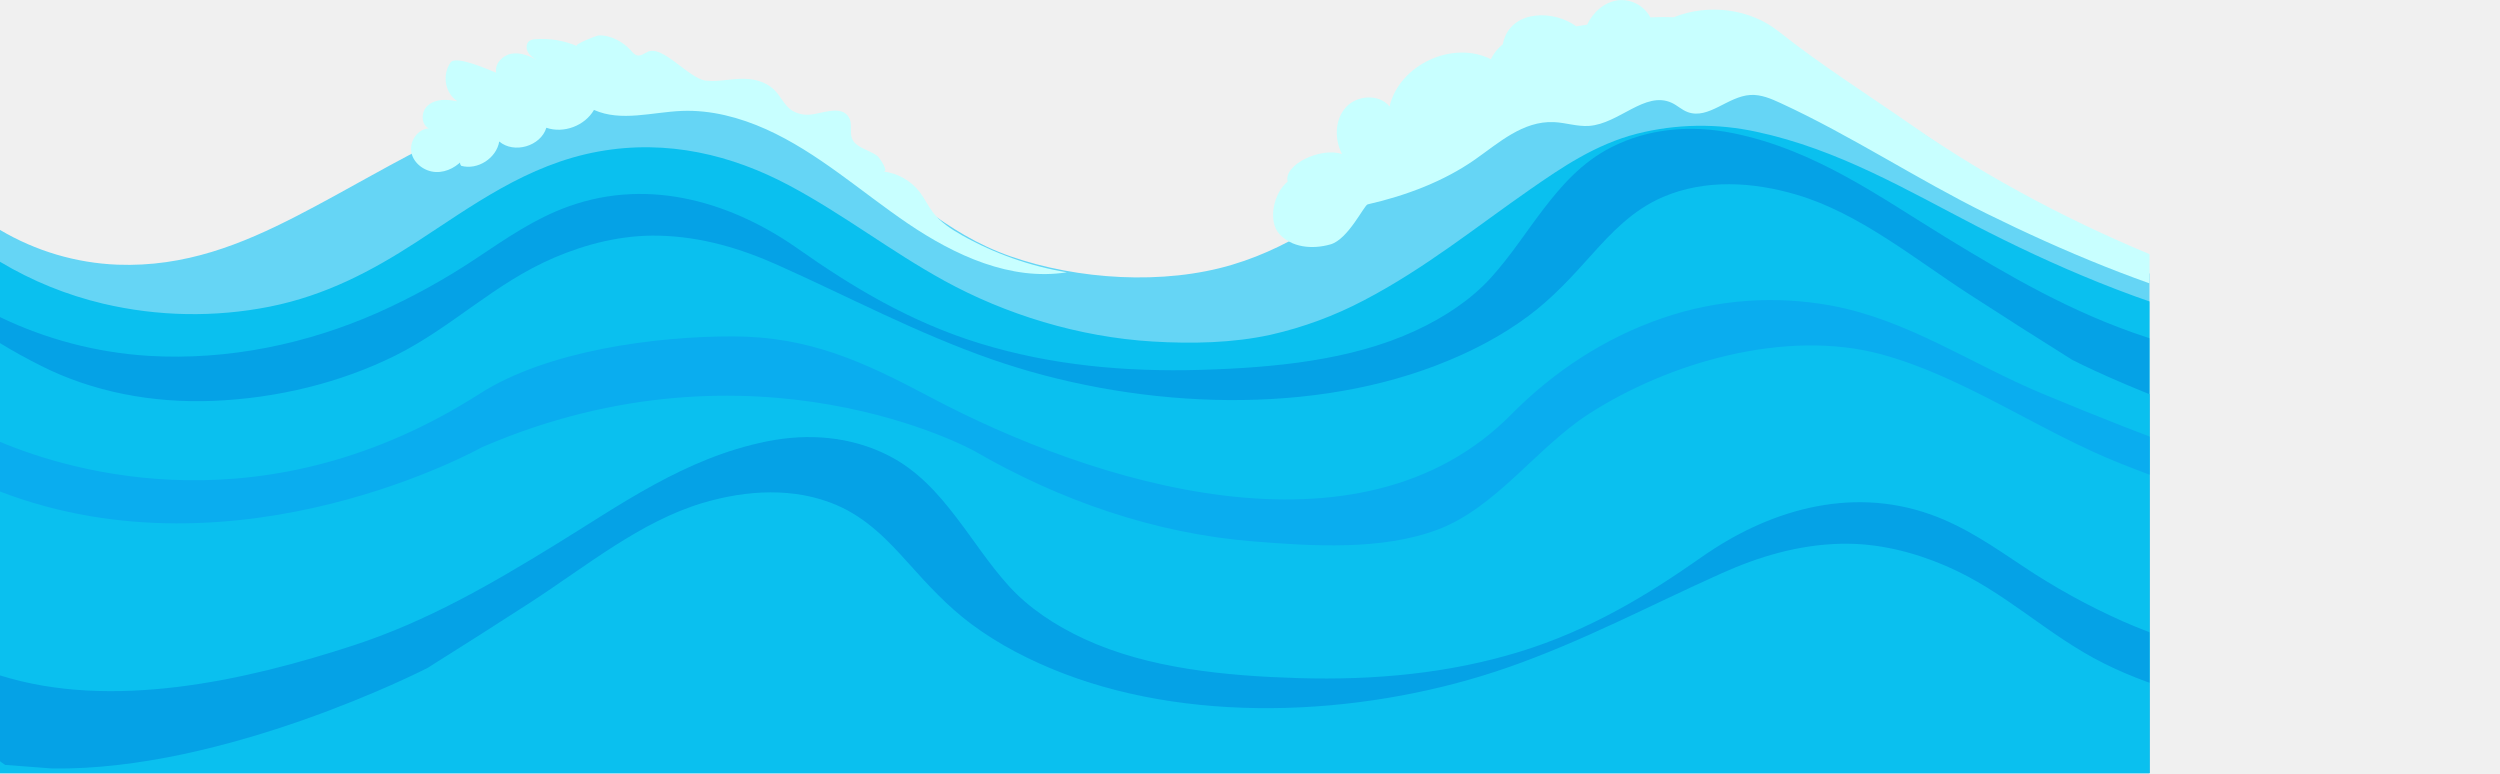
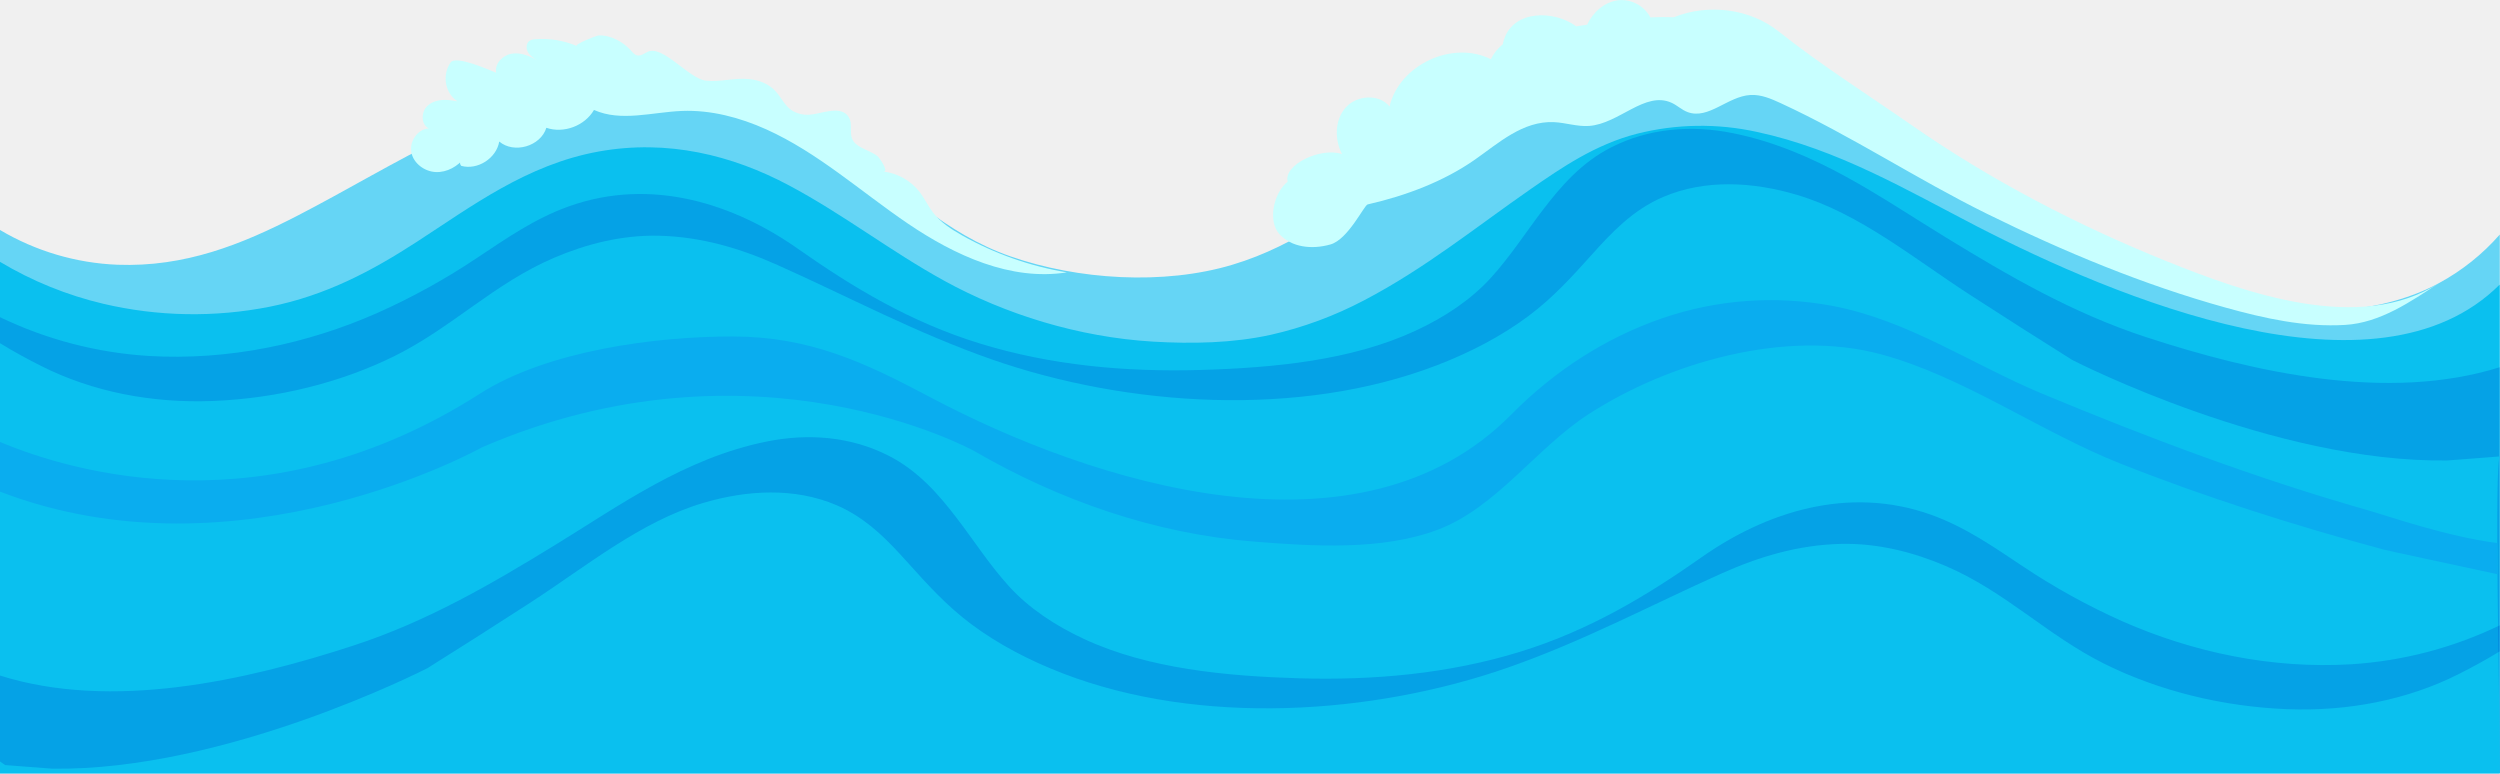
- <svg xmlns="http://www.w3.org/2000/svg" viewBox="0 0 1661.17 513.7">
+ <svg xmlns="http://www.w3.org/2000/svg" width="2179" height="674" viewBox="0 0 2179 674" fill="none">
+   <g clip-path="url(#clip0)">
+     <path d="M102.315 230.75C161.25 232.981 210.689 212.972 258.515 188.384C302.589 165.712 344.289 140.232 389.307 118.662C443.914 92.486 504.332 72.478 569.604 73.593C604.247 74.183 639.939 78.447 671.381 90.335C697.523 100.201 720.229 114.083 740.902 129.853C784.557 163.101 823.751 203.63 880.89 223.521C939.078 243.779 1014.08 248.843 1074.32 230.698C1131.18 213.641 1173.56 179.305 1216.78 147.199C1268.86 108.52 1327.61 73.225 1397.67 57.153C1472.61 39.965 1548.14 47.968 1614.18 80.625C1674.23 110.265 1722.78 150.728 1776.84 186.219C1828.65 220.267 1890.13 250.969 1956.2 264.942C2011.82 276.672 2077.71 272.985 2126.02 246.639C2145.97 235.822 2163.84 221.534 2178.78 204.443V674H0V200.442C31.065 218.873 66.225 229.288 102.315 230.75V230.75Z" fill="#65D5F5" />
+     <path d="M89.761 264.706C137.476 275.964 187.05 276.859 235.14 267.33C284.29 257.463 324.416 235.972 362.994 210.977C410.898 179.947 459.248 143.341 521.936 132.044C581.855 121.272 638.037 135.141 687.712 161.592C735.223 186.888 776.017 218.889 823.003 244.71C876.128 273.916 939.917 293.899 1005.1 297.769C1038.95 299.777 1074.62 299.081 1107.49 291.852C1135.8 285.444 1163.14 275.347 1188.82 261.819C1241.89 234.122 1286.2 198.106 1333.66 165.134C1361.51 145.781 1390.67 125.891 1426.69 116.588C1460.98 107.925 1496.83 107.377 1531.37 114.987C1602.3 130.22 1662.55 166.013 1722.89 197.187C1843.16 259.208 2070.95 355.434 2178.67 248.108V673.999H0V228.217C27.875 244.908 58.149 257.214 89.761 264.706V264.706Z" fill="#0AC0EF" />
+     <g style="mix-blend-mode:multiply" opacity="0.5">
+       <path d="M129.428 310.234C199.251 314.419 267.828 299.619 328.443 272.959C359.079 259.333 388.483 243.091 416.329 224.413C440.95 208.065 465.794 190.627 495.465 179.974C567.899 153.969 639.952 177.809 695.503 216.855C743.329 250.483 793.594 280.778 854.078 299.396C915.729 318.382 980.791 324.391 1046.76 322.449C1110.4 320.573 1177.84 314.209 1233.6 288.336C1259.28 276.449 1282.13 261.216 1299.45 242.152C1316.5 223.35 1329.62 202.79 1344.73 183.004C1360.38 162.523 1378.43 141.517 1404.58 128.292C1436.81 111.97 1473.71 108.611 1510.71 116.129C1582.3 130.706 1638.78 171.97 1695.56 206.661C1750 239.96 1806.17 272.814 1870.43 293.82C1965.06 324.732 2081.39 350.684 2178.78 320.061V674H0V276.449C40.561 295.954 84.511 307.427 129.428 310.234V310.234Z" fill="#09B0EC" />
+     </g>
+     <path d="M2179 397.826L2133.31 401.33C1982.6 403.613 1809.93 315.679 1806.27 313.803C1776.28 295.023 1746.41 275.998 1716.66 256.728C1668.36 225.449 1620.51 185.878 1565.96 169.766C1527.82 158.469 1486.3 156.002 1449.63 171.668C1422.88 183.096 1404.24 203.223 1387.15 222.248C1370.06 241.273 1353.57 259.497 1332.15 275.491C1308.67 293.033 1281.32 307.269 1252.13 318.46C1132.77 364.303 982.968 354.647 864.27 313.212C799.077 290.448 739.787 258.762 678.005 231.13C645.802 216.698 611.54 206.293 574.051 205.454C541.9 204.745 510.878 212.735 482.991 224.662C430.692 247.032 394.567 285.016 344.617 309.945C297.198 333.562 241.712 347.273 185.557 349.49C132.366 351.59 80.619 341.526 36.02 319.051C24.372 313.199 11.989 306.534 -0.013 299.108V674H2178.78V664.907C2178.78 615.758 2173.81 398.207 2179 397.826Z" fill="#0AC0EF" />
+     <path d="M2176.64 473.322C2132.75 467.654 2084.27 450.597 2062.83 444.457C1966.63 417.009 1871.96 381.478 1779.67 343.009C1718.44 317.45 1662.93 278.968 1596.76 266.543C1547.42 257.322 1496.54 261.029 1449.05 277.302C1399.21 294.358 1354.33 323.722 1317.41 361.141C1185.33 495.049 952.864 421.574 810.647 346.132C753.075 315.587 705.709 293.4 638.811 293.269C571.65 293.125 476.917 305.629 418.309 343.127C232.517 461.907 63.33 411.773 0 385.204V428.502C208.328 508.695 420.238 389.823 420.238 389.823C658.303 287.024 849.172 393.142 849.172 393.142C923.547 436.256 1006.49 465.174 1092.46 472.01C1143.62 476.09 1204.34 480.184 1253.34 461.631C1304.05 442.436 1339.18 390.492 1384.11 361.325C1454.18 315.85 1556.63 286.394 1639.58 308.843C1711.57 328.314 1778.39 376.414 1848.14 404.046C1922.75 433.619 1999.42 457.84 2076.87 478.832C2082.12 480.236 2131.35 490.641 2176.89 500.52C2176.73 491.113 2176.68 482.021 2176.64 473.322Z" fill="#0AADEF" />
+     <g style="mix-blend-mode:multiply" opacity="0.5">
+       <path d="M45.412 669.971L4.473 666.849L0 663.713V588.808C97.382 619.484 213.72 593.532 308.347 562.567C372.622 541.574 428.777 508.773 483.201 475.408C539.998 440.665 596.481 399.401 668.049 384.876C705.066 377.332 741.965 380.704 774.194 397.026C800.337 410.264 818.399 431.27 834.048 451.751C849.133 471.432 862.289 492.097 879.329 510.885C896.617 529.963 919.494 545.196 945.164 557.083C1000.94 582.904 1068.37 589.28 1132.02 591.196C1197.99 593.138 1263.03 587.129 1324.7 568.143C1385.17 549.525 1435.45 519.217 1483.26 485.602C1538.83 446.543 1610.87 422.716 1683.31 448.721C1712.98 459.374 1737.83 476.812 1762.44 493.16C1790.28 511.837 1819.69 528.079 1850.32 541.706C1910.94 568.366 1979.5 583.166 2049.34 578.981C2094.27 576.134 2138.22 564.612 2178.78 545.051V567.723C2166.77 575.137 2154.38 581.815 2142.74 587.667C2098.07 610.129 2046.36 620.205 1993.21 618.106C1937.05 615.876 1881.55 602.152 1834.13 578.548C1784.2 553.698 1748.07 515.674 1695.76 493.265C1667.89 481.338 1636.86 473.348 1604.71 474.056C1567.22 474.896 1532.95 485.34 1500.76 499.733C1438.98 527.365 1379.67 559.051 1314.49 581.802C1195.8 623.236 1046.01 632.893 926.643 587.05C897.509 575.858 870.16 561.622 846.627 544.08C825.22 528.086 808.587 509.691 791.64 490.837C774.692 471.983 755.843 451.751 729.11 440.31C692.382 424.644 650.905 427.098 612.76 438.408C558.231 454.559 510.379 494.091 462.082 525.37C432.349 544.614 402.477 563.639 372.465 582.445C368.805 584.268 196.142 672.254 45.412 669.971Z" fill="#09B0EC" />
+     </g>
+     <path d="M394.423 87.645C386.815 86.333 378.197 86.962 372.556 92.237C366.916 97.511 366.785 108.532 373.737 111.918C363.952 112.456 356.619 123.332 358.547 132.91C360.475 142.488 370.064 149.547 379.863 149.967C389.661 150.387 399.132 144.955 405.14 137.214C401.703 137.07 399.526 142.187 402.018 144.574C416.263 148.511 432.712 137.935 435.139 123.359C447.994 134.275 471.224 127.518 476.209 111.393C491.359 116.562 509.697 109.687 517.712 95.832C541.323 106.394 568.515 97.708 594.356 96.698C619.607 95.701 644.713 102.353 667.813 112.718C712.962 133.055 750.307 167.037 791.286 194.852C832.264 222.668 880.995 245.13 929.909 237.402C897.853 232.061 866.972 221.174 838.652 205.231C829.05 199.812 819.553 193.645 812.916 184.841C808.81 179.383 805.924 173.098 801.806 167.653C797.963 162.64 793.154 158.449 787.663 155.328C782.172 152.206 776.111 150.218 769.839 149.482C775.466 150.111 765.982 136.925 765.104 136.256C759.503 131.939 752.301 130.352 746.739 126.075C737.177 118.727 745.428 108.454 738.685 100.595C731.248 91.856 714.694 99.558 705.604 99.965C700.261 100.375 694.924 99.109 690.335 96.344C683.777 92.04 680.786 84.535 675.552 79.064C669.741 72.91 661.556 69.879 653.253 68.974C640.398 67.531 628.041 71.703 615.213 70.286C600.548 68.712 577.671 38.797 564.409 45.2C561.458 46.63 558.507 49.005 555.306 48.27C552.971 47.732 551.371 45.646 549.757 43.875C543.199 36.475 531.892 30.321 521.7 30.925C519.496 31.043 500.017 38.928 502.771 40.109C491.329 35.246 478.883 33.217 466.489 34.192C464.783 34.219 463.111 34.67 461.623 35.504C458.553 37.511 458.304 42.169 460.088 45.357C461.872 48.546 465.112 50.605 468.221 52.56C461.387 48.624 453.516 45.462 445.751 46.84C437.985 48.218 430.889 55.683 432.463 63.411C426.639 61.115 397.545 48.008 392.783 54.358C389.883 58.58 388.353 63.593 388.402 68.716C388.452 73.838 390.078 78.821 393.059 82.987C395.183 85.808 397.916 88.113 401.055 89.73C404.194 91.348 407.657 92.236 411.187 92.329C405.854 89.965 400.208 88.387 394.423 87.645V87.645Z" fill="#C8FFFF" />
+     <path d="M1888.73 227.824C1811.34 196.65 1734.84 156.973 1665.83 108.847C1628.78 83.052 1586.26 56.077 1550.39 27.5C1525.13 7.321 1488.74 3.031 1458.88 15.023C1452.08 14.76 1445.26 14.826 1438.47 15.154C1435.79 10.17 1431.69 6.092 1426.7 3.432C1421.71 0.773 1416.04 -0.349 1410.41 0.21C1398.47 1.718 1388.49 10.536 1383.36 21.517L1380.95 21.885L1373.88 22.961C1354.79 8.869 1319.71 8.371 1311.02 34.034C1310.51 35.531 1310.11 37.061 1309.81 38.613C1305.44 42.139 1301.89 46.571 1299.4 51.603C1266.04 34.822 1219.7 56.444 1211.1 92.788C1201.92 81.583 1182.61 82.869 1172.97 93.641C1163.33 104.413 1163.03 121.443 1169.71 134.314C1151.63 128.03 1118.55 143.315 1122.3 158.338C1110.02 168.191 1104.87 192.543 1114.97 203.866C1125.57 215.674 1143.48 217.695 1159.67 213.05C1175.04 208.668 1188.95 178.937 1192.04 178.176C1225.86 170.474 1258.48 157.997 1285.35 139.261C1306.23 124.697 1327.23 105.252 1354.44 106.459C1364.73 106.932 1374.75 110.501 1385.03 109.766C1411.26 107.876 1433.8 79.051 1456.95 89.587C1462.01 91.883 1465.83 95.845 1471.1 97.76C1489.2 104.321 1505.86 84.01 1525.59 82.803C1534.93 82.226 1543.74 86.083 1551.94 89.862C1613.53 118.242 1670.9 156.291 1731.86 186.35C1798.76 219.335 1867.92 248.121 1939.85 268.117C1973.53 277.485 2008.86 285.357 2044.04 283.193C2074.59 281.329 2100.89 263.079 2126.02 246.626C2057.38 291.38 1956.85 255.272 1888.73 227.824Z" fill="#C8FFFF" />
+   </g>
  <defs>
-     <style>.cls-1{fill:none;}.cls-2{isolation:isolate;}.cls-3{clip-path:url(#clip-path);}.cls-4{fill:#65d5f5;}.cls-5{fill:#0ac0ef;}.cls-6{fill:#09b0ec;opacity:0.5;mix-blend-mode:multiply;}.cls-7{fill:#0aadef;}.cls-8{fill:#c8ffff;}</style>
-     <clipPath id="clip-path" transform="translate(0 -170.69)">
-       <rect class="cls-1" width="1428.26" height="758.35" />
+     <clipPath id="clip0">
+       <rect width="2179" height="674" fill="white" />
    </clipPath>
  </defs>
-   <g class="cls-2">
-     <g id="圖層_2" data-name="圖層 2">
-       <g id="浪3">
-         <g class="cls-3">
-           <path class="cls-4" d="M78,346.56c44.93,1.7,82.62-13.55,119.08-32.29,33.6-17.28,65.39-36.7,99.71-53.14,41.63-19.95,87.69-35.2,137.45-34.35,26.41.45,53.62,3.7,77.59,12.76,19.93,7.52,37.24,18.1,53,30.12,33.28,25.34,63.16,56.23,106.72,71.39,44.36,15.44,101.54,19.3,147.46,5.47,43.35-13,75.66-39.17,108.61-63.64,39.7-29.48,84.49-56.38,137.9-68.63,57.13-13.1,114.71-7,165.06,17.89,45.78,22.59,82.79,53.43,124,80.48,39.5,25.95,86.37,49.35,136.74,60,42.4,8.94,92.63,6.13,129.46-13.95A145.54,145.54,0,0,0,1661,326.51V684.39H0V323.46A166.06,166.06,0,0,0,78,346.56Z" transform="translate(0 -170.69)" />
-           <path class="cls-5" d="M68.43,372.44a261.44,261.44,0,0,0,110.83,2c37.47-7.52,68.06-23.9,97.47-42.95,36.52-23.65,73.38-51.55,121.17-60.16,45.68-8.21,88.51,2.36,126.38,22.52,36.22,19.28,67.32,43.67,103.14,63.35,40.5,22.26,89.13,37.49,138.82,40.44,25.81,1.53,53,1,78.06-4.51a252.8,252.8,0,0,0,62-22.89c40.46-21.11,74.24-48.56,110.42-73.69,21.23-14.75,43.46-29.91,70.92-37a173.53,173.53,0,0,1,79.81-1.22c54.07,11.61,100,38.89,146,62.65,91.69,47.27,265.35,120.61,347.47,38.81V684.39H0V344.63A241.74,241.74,0,0,0,68.43,372.44Z" transform="translate(0 -170.69)" />
-           <path class="cls-6" d="M98.67,407.14c53.23,3.19,105.51-8.09,151.72-28.41a444.73,444.73,0,0,0,67-37c18.77-12.46,37.71-25.75,60.33-33.87,55.22-19.82,110.15-1.65,152.5,28.11,36.46,25.63,74.78,48.72,120.89,62.91,47,14.47,96.6,19.05,146.89,17.57,48.52-1.43,99.93-6.28,142.44-26,19.58-9.06,37-20.67,50.2-35.2,13-14.33,23-30,34.52-45.08,11.93-15.61,25.69-31.62,45.63-41.7,24.57-12.44,52.7-15,80.91-9.27,54.57,11.11,97.63,42.56,140.92,69,41.5,25.38,84.32,50.42,133.31,66.43,72.14,23.56,160.83,43.34,235.07,20V684.39H0v-303A266,266,0,0,0,98.67,407.14Z" transform="translate(0 -170.69)" />
-           <path class="cls-5" d="M1661.17,473.9l-34.83,2.67h0c-114.9,1.74-246.53-65.28-249.32-66.71q-34.3-21.47-68.32-43.5c-36.82-23.84-73.3-54-114.88-66.28-29.08-8.61-60.73-10.49-88.69,1.45-20.39,8.71-34.6,24.05-47.63,38.55s-25.6,28.39-41.93,40.58c-17.9,13.37-38.75,24.22-61,32.75-91,34.94-205.2,27.58-295.69-4-49.7-17.35-94.9-41.5-142-62.56-24.55-11-50.67-18.93-79.25-19.57-24.51-.54-48.16,5.55-69.42,14.64-39.87,17.05-67.41,46-105.49,65-36.15,18-78.45,28.45-121.26,30.14-40.55,1.6-80-6.07-114-23.2-8.88-4.46-18.32-9.54-27.47-15.2V684.39H1661v-6.93C1661,640,1657.21,474.19,1661.17,473.9Z" transform="translate(0 -170.69)" />
-           <path class="cls-7" d="M1659.37,531.44c-33.46-4.32-70.42-17.32-86.76-22-73.34-20.92-145.51-48-215.87-77.32-46.68-19.48-89-48.81-139.44-58.28a221.78,221.78,0,0,0-112.61,8.2c-38,13-72.21,35.38-100.36,63.9C903.64,548,726.42,492,618,434.5c-43.89-23.28-80-40.19-131-40.29-51.2-.11-123.42,9.42-168.1,38C177.26,522.74,48.28,484.53,0,464.28v33c158.82,61.12,320.37-29.48,320.37-29.48,181.49-78.35,327,2.53,327,2.53,56.7,32.86,119.93,54.9,185.47,60.11,39,3.11,85.29,6.23,122.65-7.91,38.66-14.63,65.44-54.22,99.69-76.45,53.42-34.66,131.52-57.11,194.76-40,54.88,14.84,105.82,51.5,159,72.56,56.88,22.54,115.33,41,174.37,57,4,1.07,41.53,9,76.25,16.53C1659.44,545,1659.4,538.07,1659.37,531.44Z" transform="translate(0 -170.69)" />
-           <path class="cls-6" d="M34.62,681.32h0L3.41,678.94,0,676.55V619.46c74.24,23.38,162.93,3.6,235.07-20,49-16,91.81-41,133.3-66.43,43.3-26.48,86.36-57.93,140.92-69,28.22-5.75,56.35-3.18,80.92,9.26,19.93,10.09,33.7,26.1,45.63,41.71,11.5,15,21.53,30.75,34.52,45.07,13.18,14.54,30.62,26.15,50.19,35.21,42.52,19.68,93.93,24.54,142.45,26,50.29,1.48,99.88-3.1,146.89-17.57,46.1-14.19,84.43-37.29,120.88-62.91,42.36-29.77,97.28-47.93,152.51-28.11,22.62,8.12,41.56,21.41,60.32,33.87a444.84,444.84,0,0,0,67,37c46.21,20.32,98.48,31.6,151.72,28.41A265.88,265.88,0,0,0,1661,586.11v17.28c-9.15,5.65-18.6,10.74-27.47,15.2-34.06,17.12-73.48,24.8-114,23.2-42.81-1.7-85.12-12.16-121.27-30.15-38.07-18.94-65.61-47.92-105.49-65-21.25-9.09-44.9-15.18-69.41-14.64-28.58.64-54.71,8.6-79.25,19.57-47.1,21.06-92.31,45.21-142,62.55-90.49,31.58-204.68,38.94-295.68,4-22.21-8.53-43.06-19.38-61-32.75-16.32-12.19-29-26.21-41.92-40.58S576.22,515,555.84,506.28c-28-11.94-59.62-10.07-88.7-1.45-41.57,12.31-78.05,42.44-114.87,66.28q-34,22-68.32,43.5C281.16,616,149.53,683.06,34.62,681.32Z" transform="translate(0 -170.69)" />
-           <path class="cls-8" d="M300.69,237.49c-5.8-1-12.37-.52-16.67,3.5s-4.4,12.42.9,15c-7.46.41-13.05,8.7-11.58,16s8.78,12.68,16.25,13,14.69-3.82,19.27-9.72c-2.62-.11-4.28,3.79-2.38,5.61,10.86,3,23.4-5.06,25.25-16.17,9.8,8.32,27.51,3.17,31.31-9.12,11.55,3.94,25.53-1.3,31.64-11.86,18,8.05,38.73,1.43,58.43.66,19.25-.76,38.39,4.31,56,12.21,34.42,15.5,62.89,41.4,94.13,62.6s68.39,38.32,105.68,32.43a213.3,213.3,0,0,1-69.57-24.52c-7.32-4.13-14.56-8.83-19.62-15.54-3.13-4.16-5.33-8.95-8.47-13.1a36,36,0,0,0-24.37-13.85c4.29.48-2.94-9.57-3.61-10.08-4.27-3.29-9.76-4.5-14-7.76-7.29-5.6-1-13.43-6.14-19.42-5.67-6.66-18.29-.79-25.22-.48a19.64,19.64,0,0,1-11.64-2.76c-5-3.28-7.28-9-11.27-13.17-4.43-4.69-10.67-7-17-7.69-9.8-1.1-19.22,2.08-29,1-11.18-1.2-28.62-24-38.73-19.12-2.25,1.09-4.5,2.9-6.94,2.34-1.78-.41-3-2-4.23-3.35-5-5.64-13.62-10.33-21.39-9.87-1.68.09-16.53,6.1-14.43,7a58.92,58.92,0,0,0-27.66-4.51,7.85,7.85,0,0,0-3.71,1c-2.34,1.53-2.53,5.08-1.17,7.51s3.83,4,6.2,5.49c-5.21-3-11.21-5.41-17.13-4.36s-11.33,6.74-10.13,12.63c-4.44-1.75-26.62-11.74-30.25-6.9a19,19,0,0,0,.21,21.82,17.89,17.89,0,0,0,13.82,7.12A46,46,0,0,0,300.69,237.49Z" transform="translate(0 -170.69)" />
-           <path class="cls-8" d="M1439.88,344.33c-59-23.76-117.32-54-169.93-90.68-28.24-19.66-60.66-40.22-88-62-19.26-15.38-47-18.65-69.77-9.51-5.18-.2-10.38-.15-15.56.1a21.84,21.84,0,0,0-21.39-11.39c-9.1,1.15-16.71,7.87-20.62,16.24l-1.84.28-5.39.82c-14.55-10.74-41.29-11.12-47.92,8.44a26.26,26.26,0,0,0-.92,3.49,29.6,29.6,0,0,0-7.94,9.9c-25.43-12.79-60.76,3.69-67.31,31.39-7-8.54-21.72-7.56-29.07.65s-7.58,21.19-2.49,31c-13.78-4.79-39,6.86-36.14,18.31-9.36,7.51-13.29,26.07-5.59,34.7,8.08,9,21.74,10.54,34.08,7,11.72-3.34,22.32-26,24.68-26.58,25.78-5.87,50.65-15.38,71.13-29.66,15.92-11.1,31.93-25.92,52.67-25,7.85.36,15.49,3.08,23.32,2.52,20-1.44,37.18-23.41,54.83-15.38,3.86,1.75,6.77,4.77,10.79,6.23,13.8,5,26.5-10.48,41.54-11.4,7.12-.44,13.84,2.5,20.09,5.38,46.95,21.63,90.69,50.63,137.16,73.54,51,25.14,103.73,47.08,158.56,62.32,25.68,7.14,52.61,13.14,79.43,11.49,23.29-1.42,43.34-15.33,62.5-27.87C1568.45,392.77,1491.81,365.25,1439.88,344.33Z" transform="translate(0 -170.69)" />
-         </g>
-       </g>
-     </g>
-   </g>
</svg>
